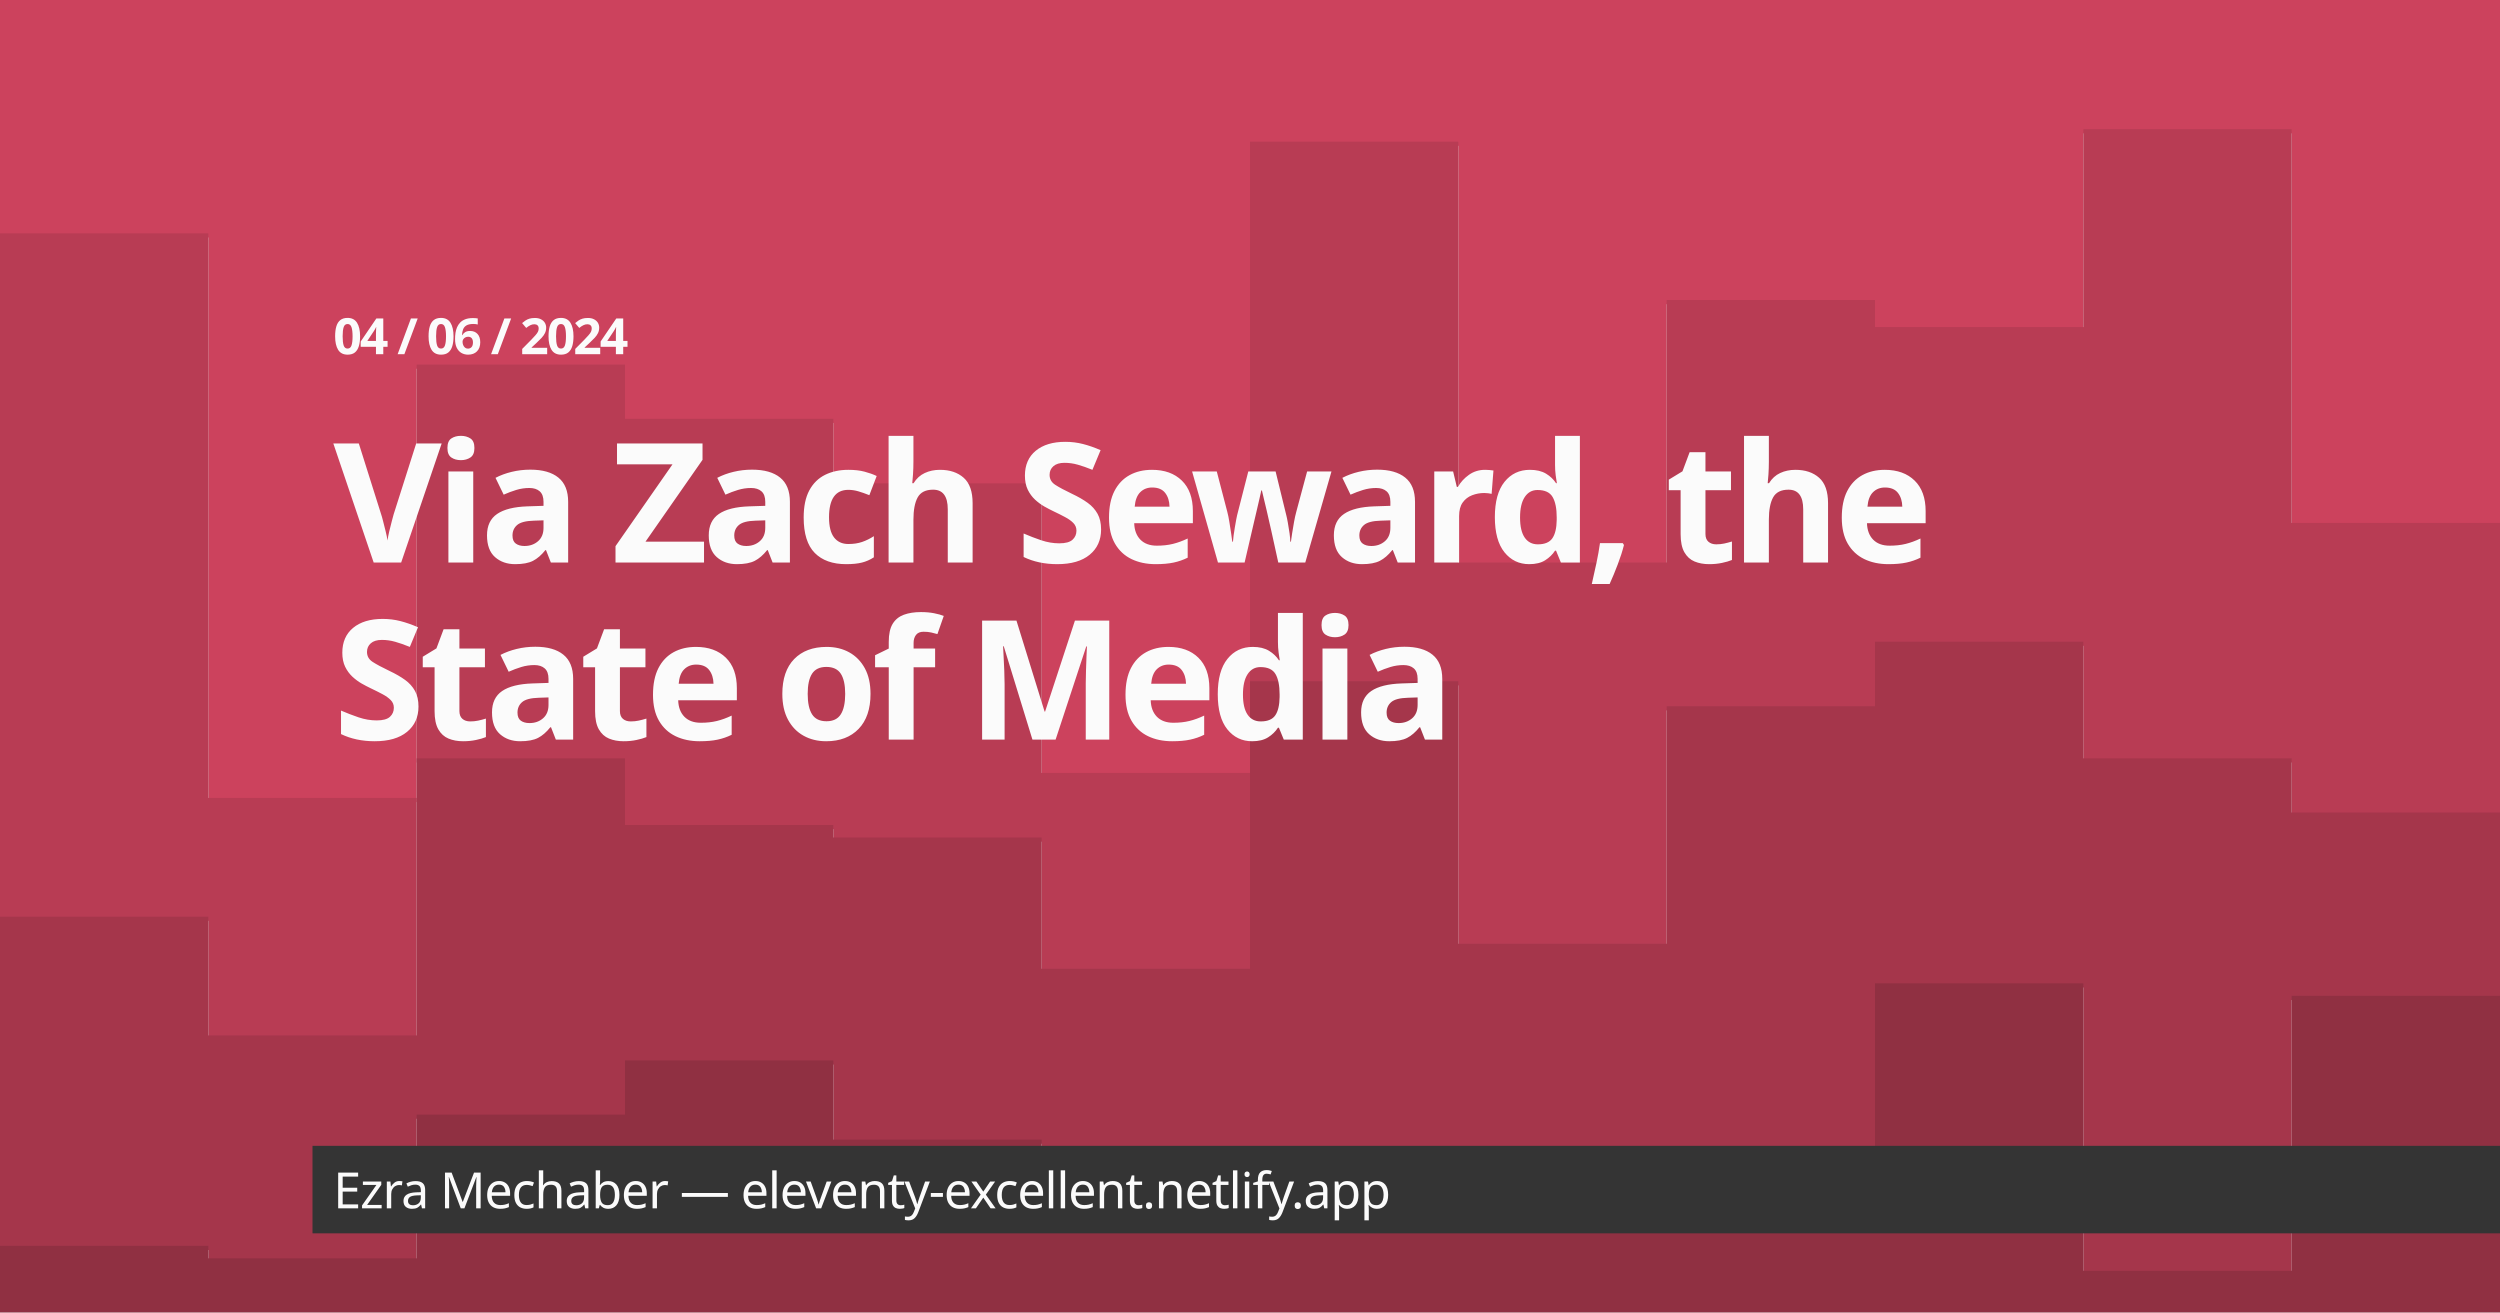
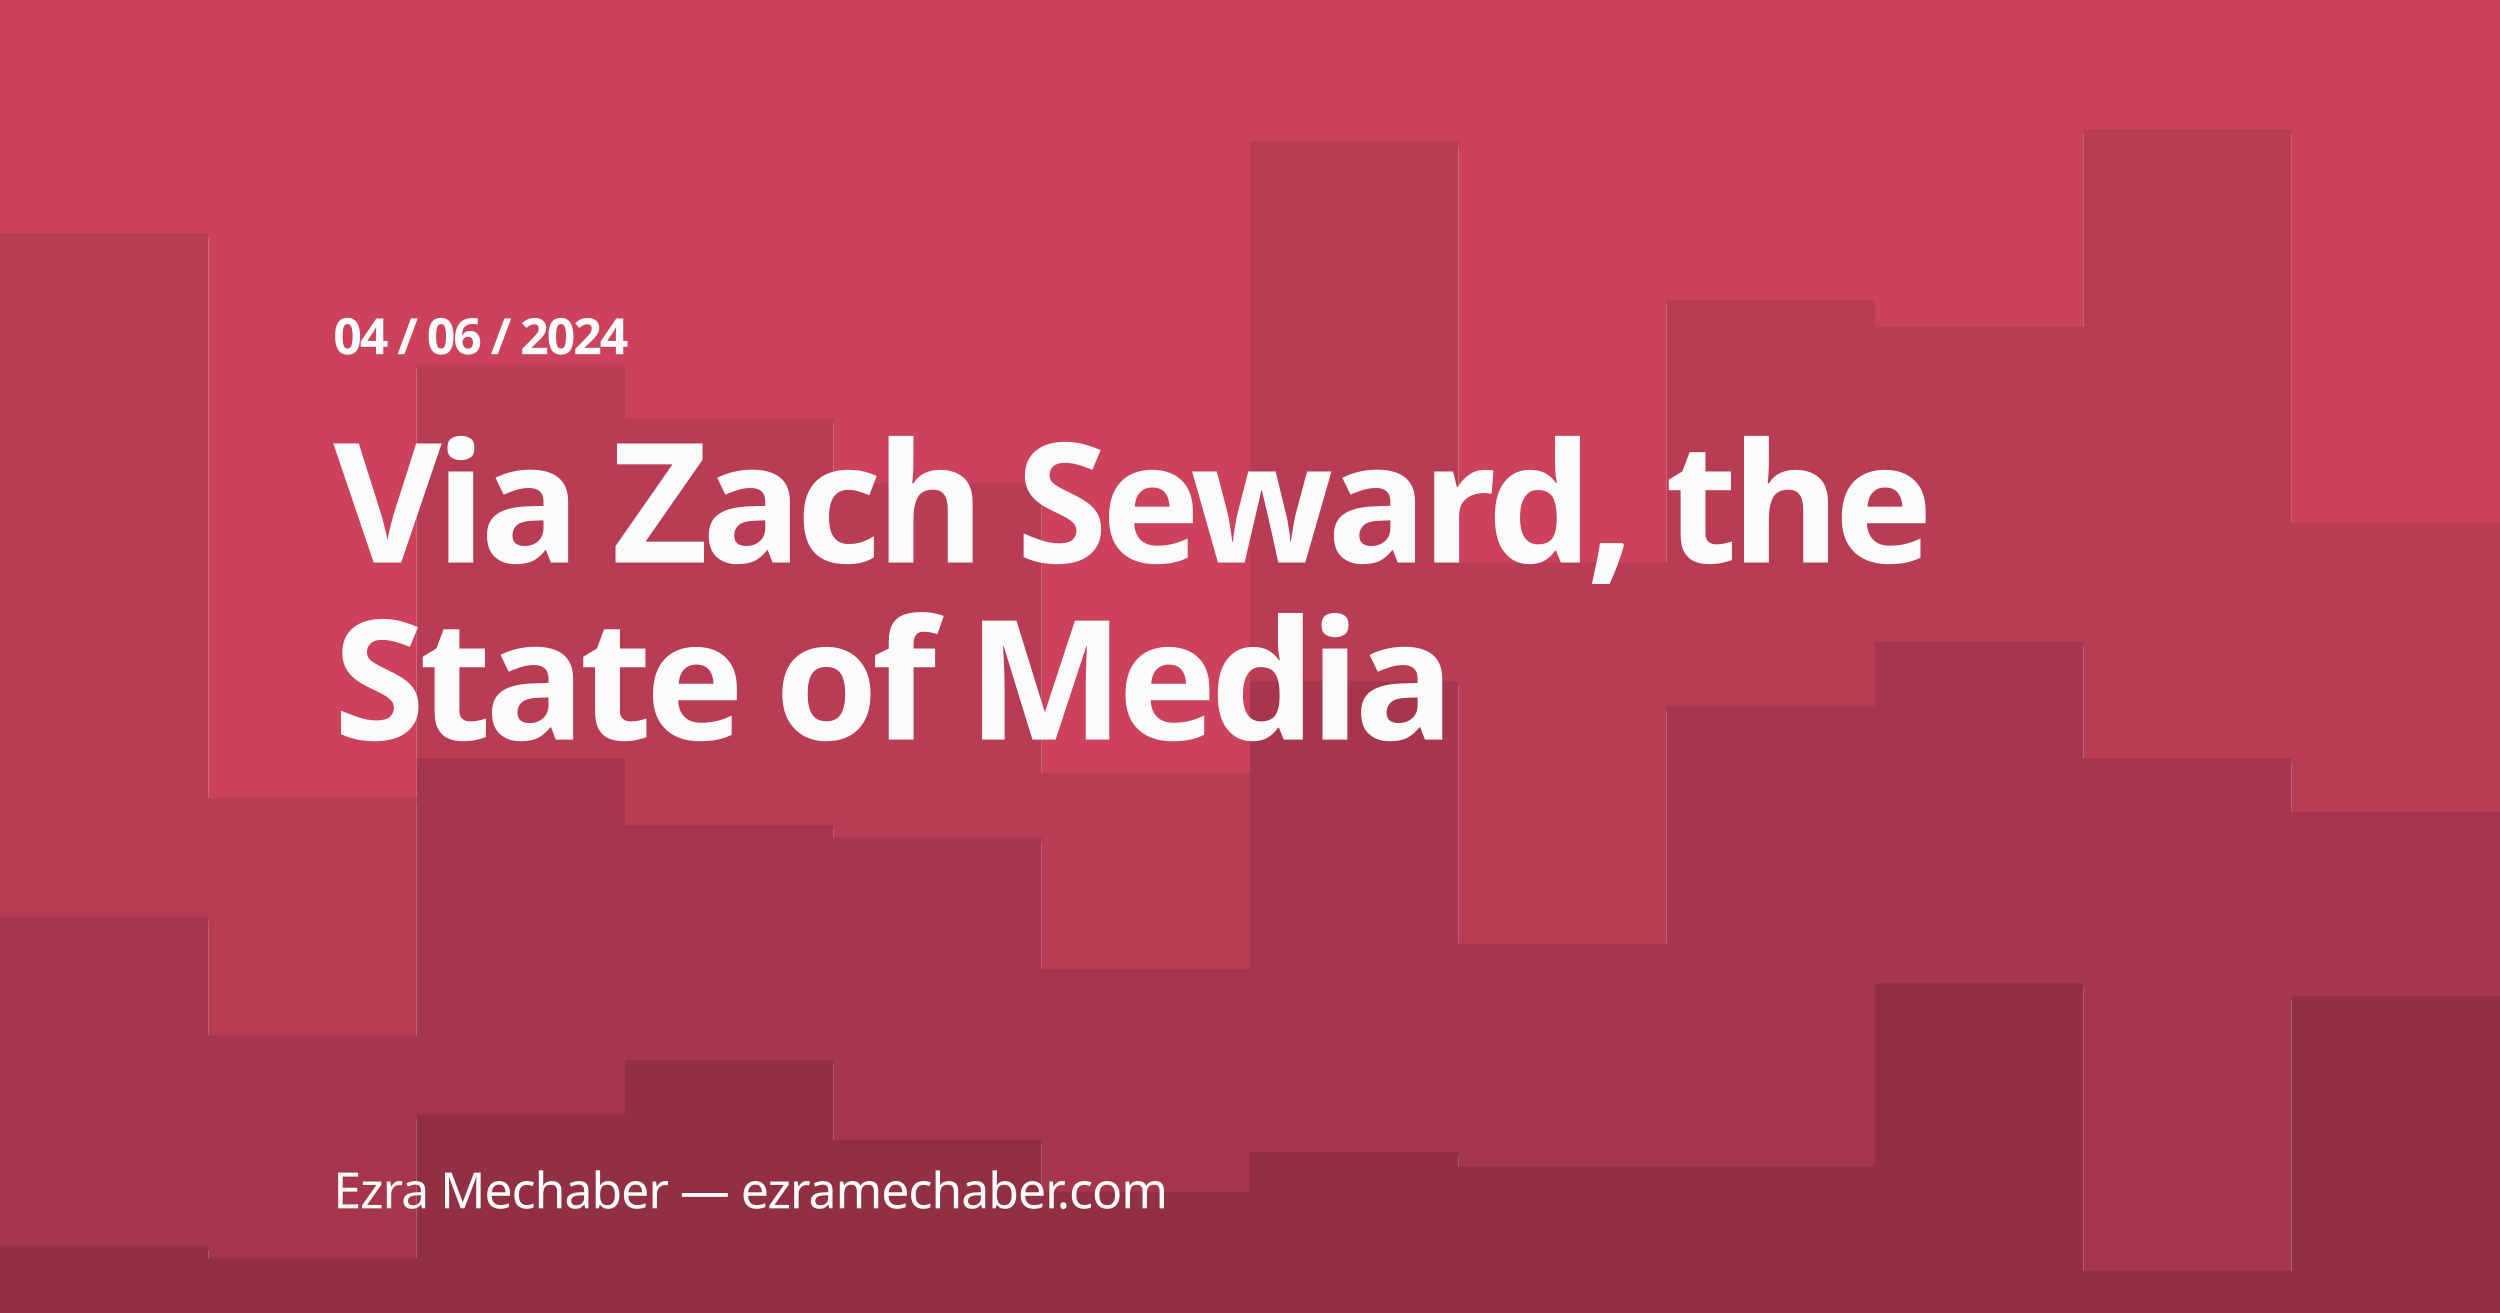
<svg xmlns="http://www.w3.org/2000/svg" width="1200" height="630" viewBox="0 0 1200 630" version="1.1">
-   <svg id="visual" viewBox="0 0 1200 630" width="1200" height="630">
+   <g viewBox="0 0 1200 630" width="1200" height="630">
    <path d="M0 114L100 114L100 385L200 385L200 177L300 177L300 203L400 203L400 234L500 234L500 373L600 373L600 70L700 70L700 272L800 272L800 146L900 146L900 159L1000 159L1000 64L1100 64L1100 253L1200 253L1200 58L1200 0L1200 0L1100 0L1100 0L1000 0L1000 0L900 0L900 0L800 0L800 0L700 0L700 0L600 0L600 0L500 0L500 0L400 0L400 0L300 0L300 0L200 0L200 0L100 0L100 0L0 0Z" fill="#dd4462" />
    <path d="M0 442L100 442L100 499L200 499L200 366L300 366L300 398L400 398L400 404L500 404L500 467L600 467L600 329L700 329L700 455L800 455L800 341L900 341L900 310L1000 310L1000 366L1100 366L1100 392L1200 392L1200 348L1200 56L1200 251L1100 251L1100 62L1000 62L1000 157L900 157L900 144L800 144L800 270L700 270L700 68L600 68L600 371L500 371L500 232L400 232L400 201L300 201L300 175L200 175L200 383L100 383L100 112L0 112Z" fill="#c73d58" />
    <path d="M0 600L100 600L100 606L200 606L200 537L300 537L300 511L400 511L400 549L500 549L500 574L600 574L600 555L700 555L700 562L800 562L800 562L900 562L900 474L1000 474L1000 612L1100 612L1100 480L1200 480L1200 455L1200 346L1200 390L1100 390L1100 364L1000 364L1000 308L900 308L900 339L800 339L800 453L700 453L700 327L600 327L600 465L500 465L500 402L400 402L400 396L300 396L300 364L200 364L200 497L100 497L100 440L0 440Z" fill="#b1364e" />
    <path d="M0 631L100 631L100 631L200 631L200 631L300 631L300 631L400 631L400 631L500 631L500 631L600 631L600 631L700 631L700 631L800 631L800 631L900 631L900 631L1000 631L1000 631L1100 631L1100 631L1200 631L1200 631L1200 453L1200 478L1100 478L1100 610L1000 610L1000 472L900 472L900 560L800 560L800 560L700 560L700 553L600 553L600 572L500 572L500 547L400 547L400 509L300 509L300 535L200 535L200 604L100 604L100 598L0 598Z" fill="#9a3044" />
-   </svg>
+   </g>
  <rect id="bg" width="100%" height="100%" opacity="0.1" fill="#343434" />
-   <rect id="name-bg" width="100%" height="42px" fill="#343434" transform="translate(150,550)" />
  <text font-family="'Red Hat Display', Ubuntu, sans-serif" font-size="24" font-weight="900" fill="#FBFBFB" letter-spacing="-1">
    <tspan x="160" y="170">
- 				04 / 06 / 2024
- 			</tspan>
+       04 / 06 / 2024
+     </tspan>
  </text>
  <text id="text" font-family="'Red Hat Display', Ubuntu, sans-serif" font-size="80" font-weight="900" fill="#FBFBFB" letter-spacing="-3">
-     <tspan x="160" y="270">
- 				Via Zach Seward, the
- 			</tspan>
-     <tspan x="160" y="355">
- 				State of Media
- 			</tspan>
+     <tspan x="160" y="270"> Via Zach Seward, the </tspan>
+     <tspan x="160" y="355"> State of Media </tspan>
  </text>
  <text font-family="'Red Hat Display', Ubuntu, sans-serif" font-size="24" font-weight="500" fill="#FBFBFB" letter-spacing="-0.5">
-     <tspan x="160" y="580">Ezra Mechaber — eleventy-excellent.netlify.app</tspan>
+     <tspan x="160" y="580">Ezra Mechaber — ezramechaber.com</tspan>
  </text>
</svg>
